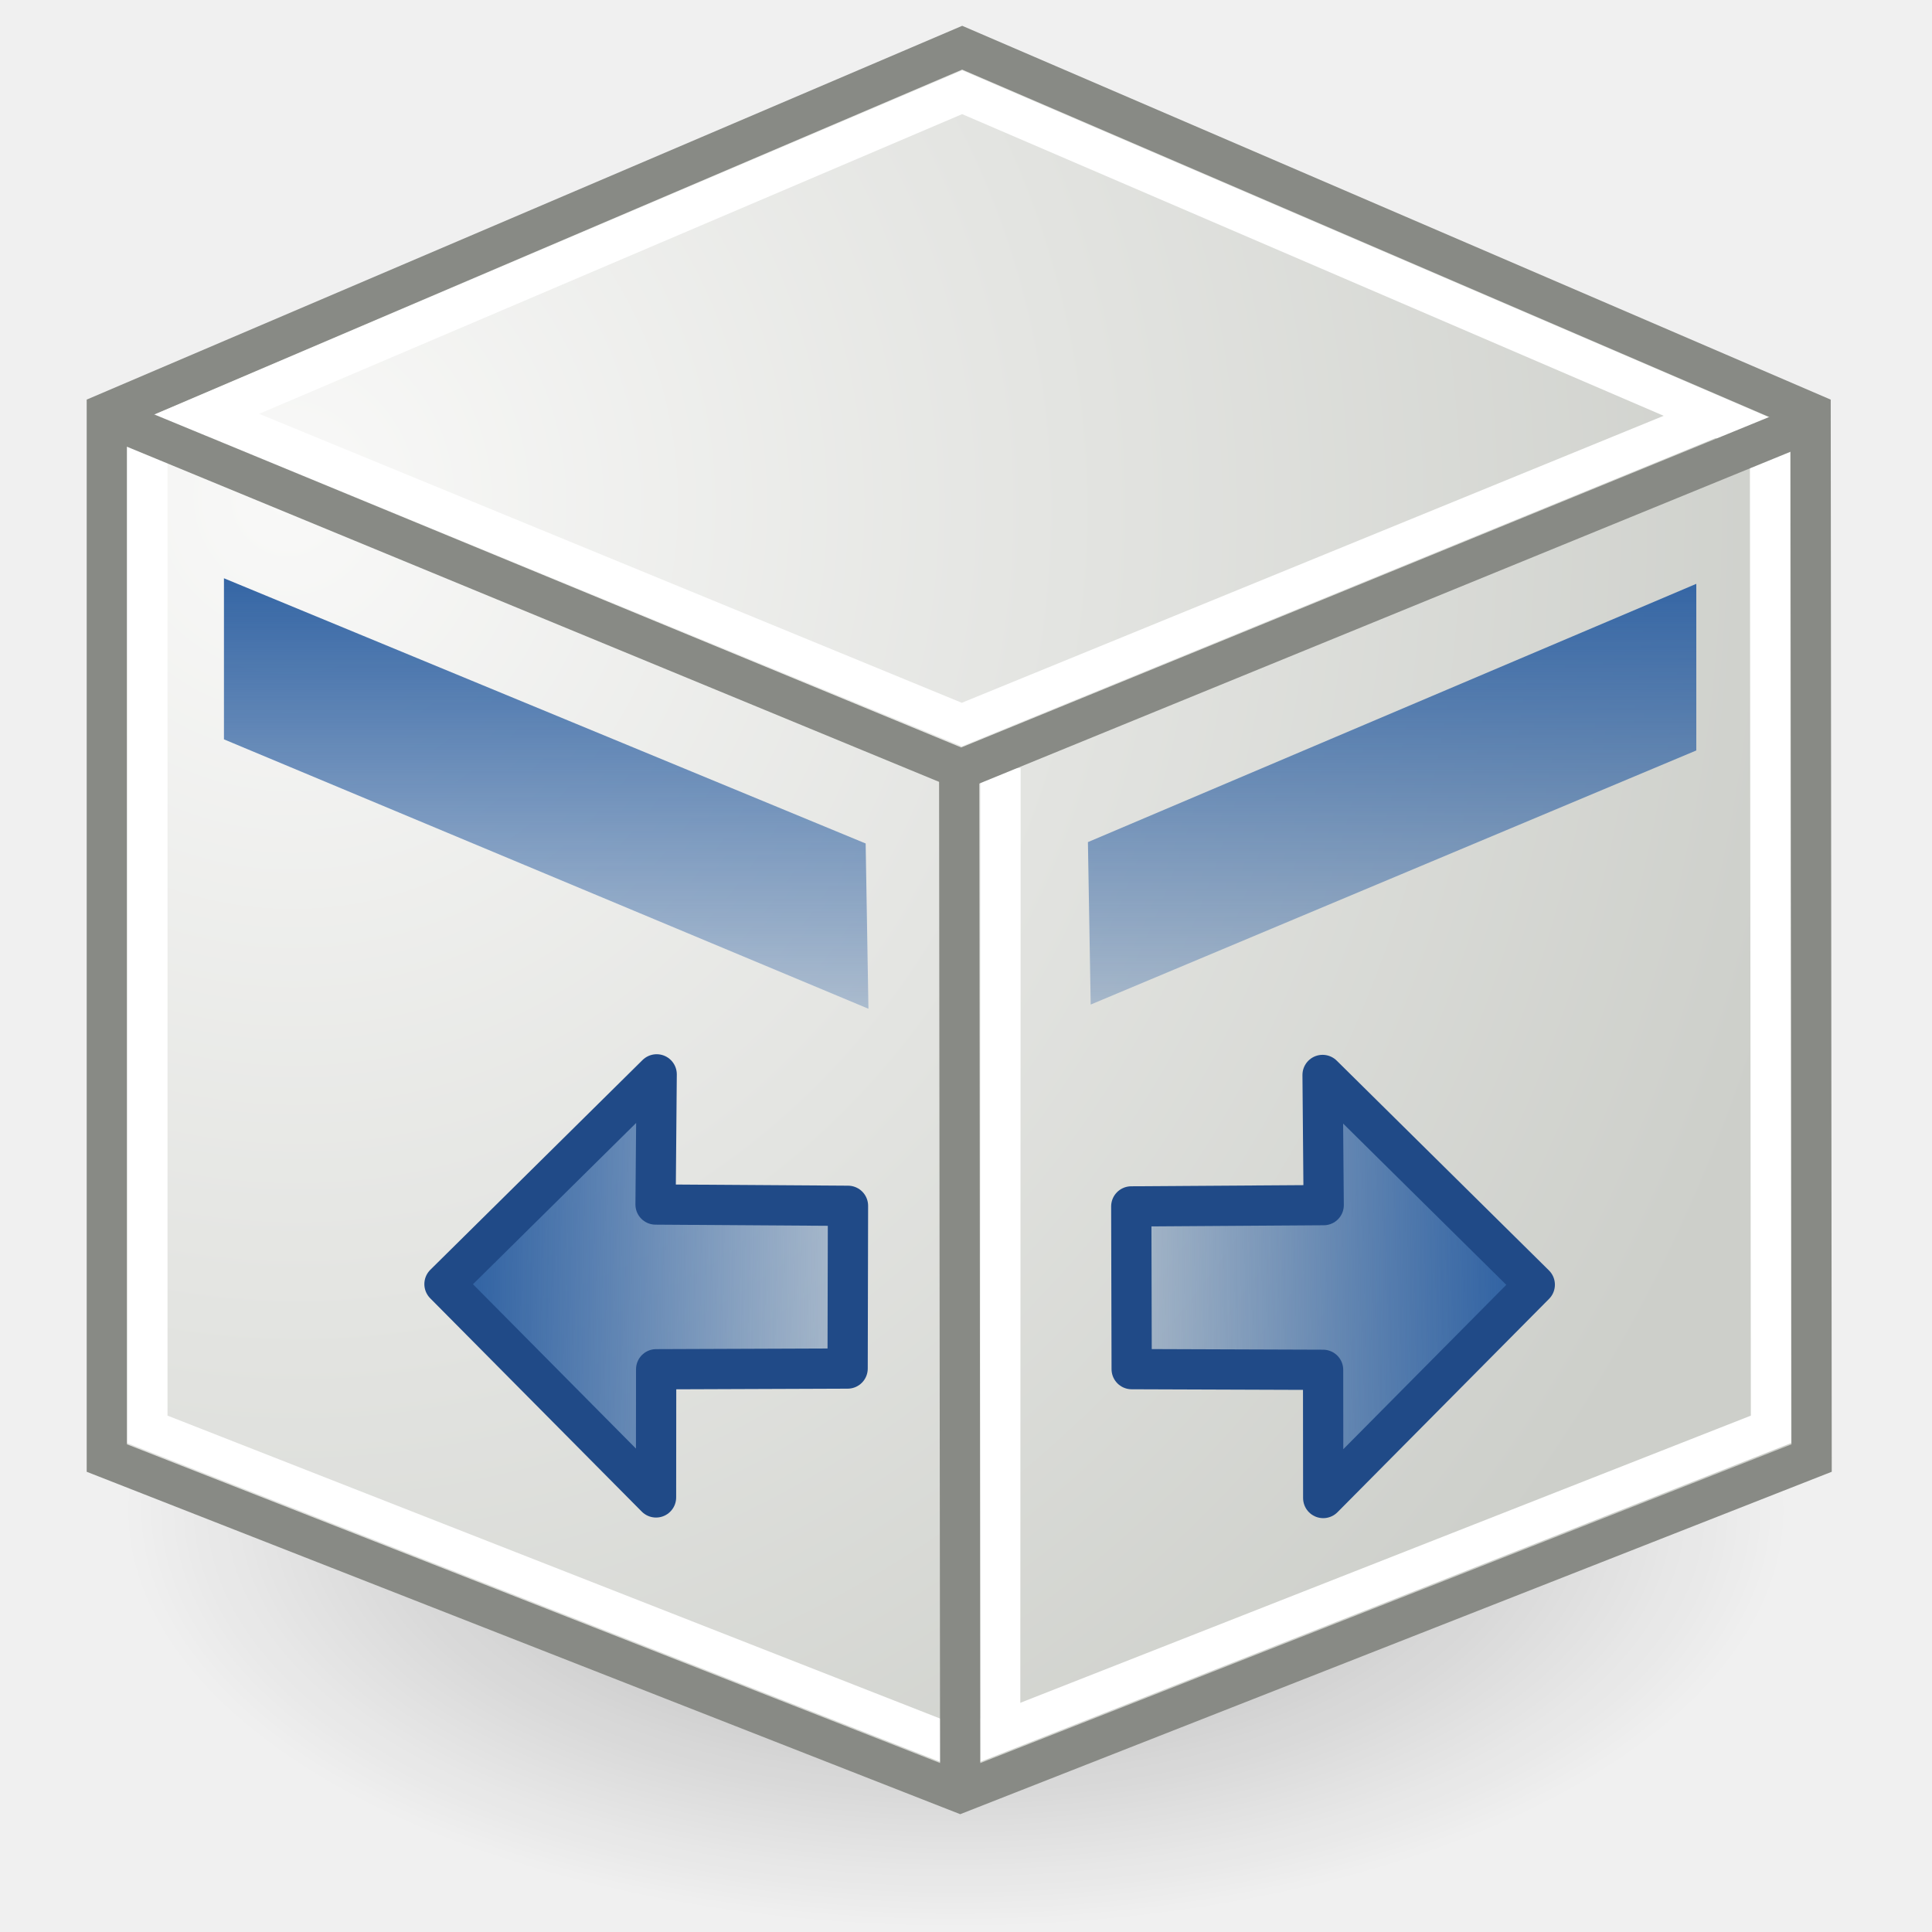
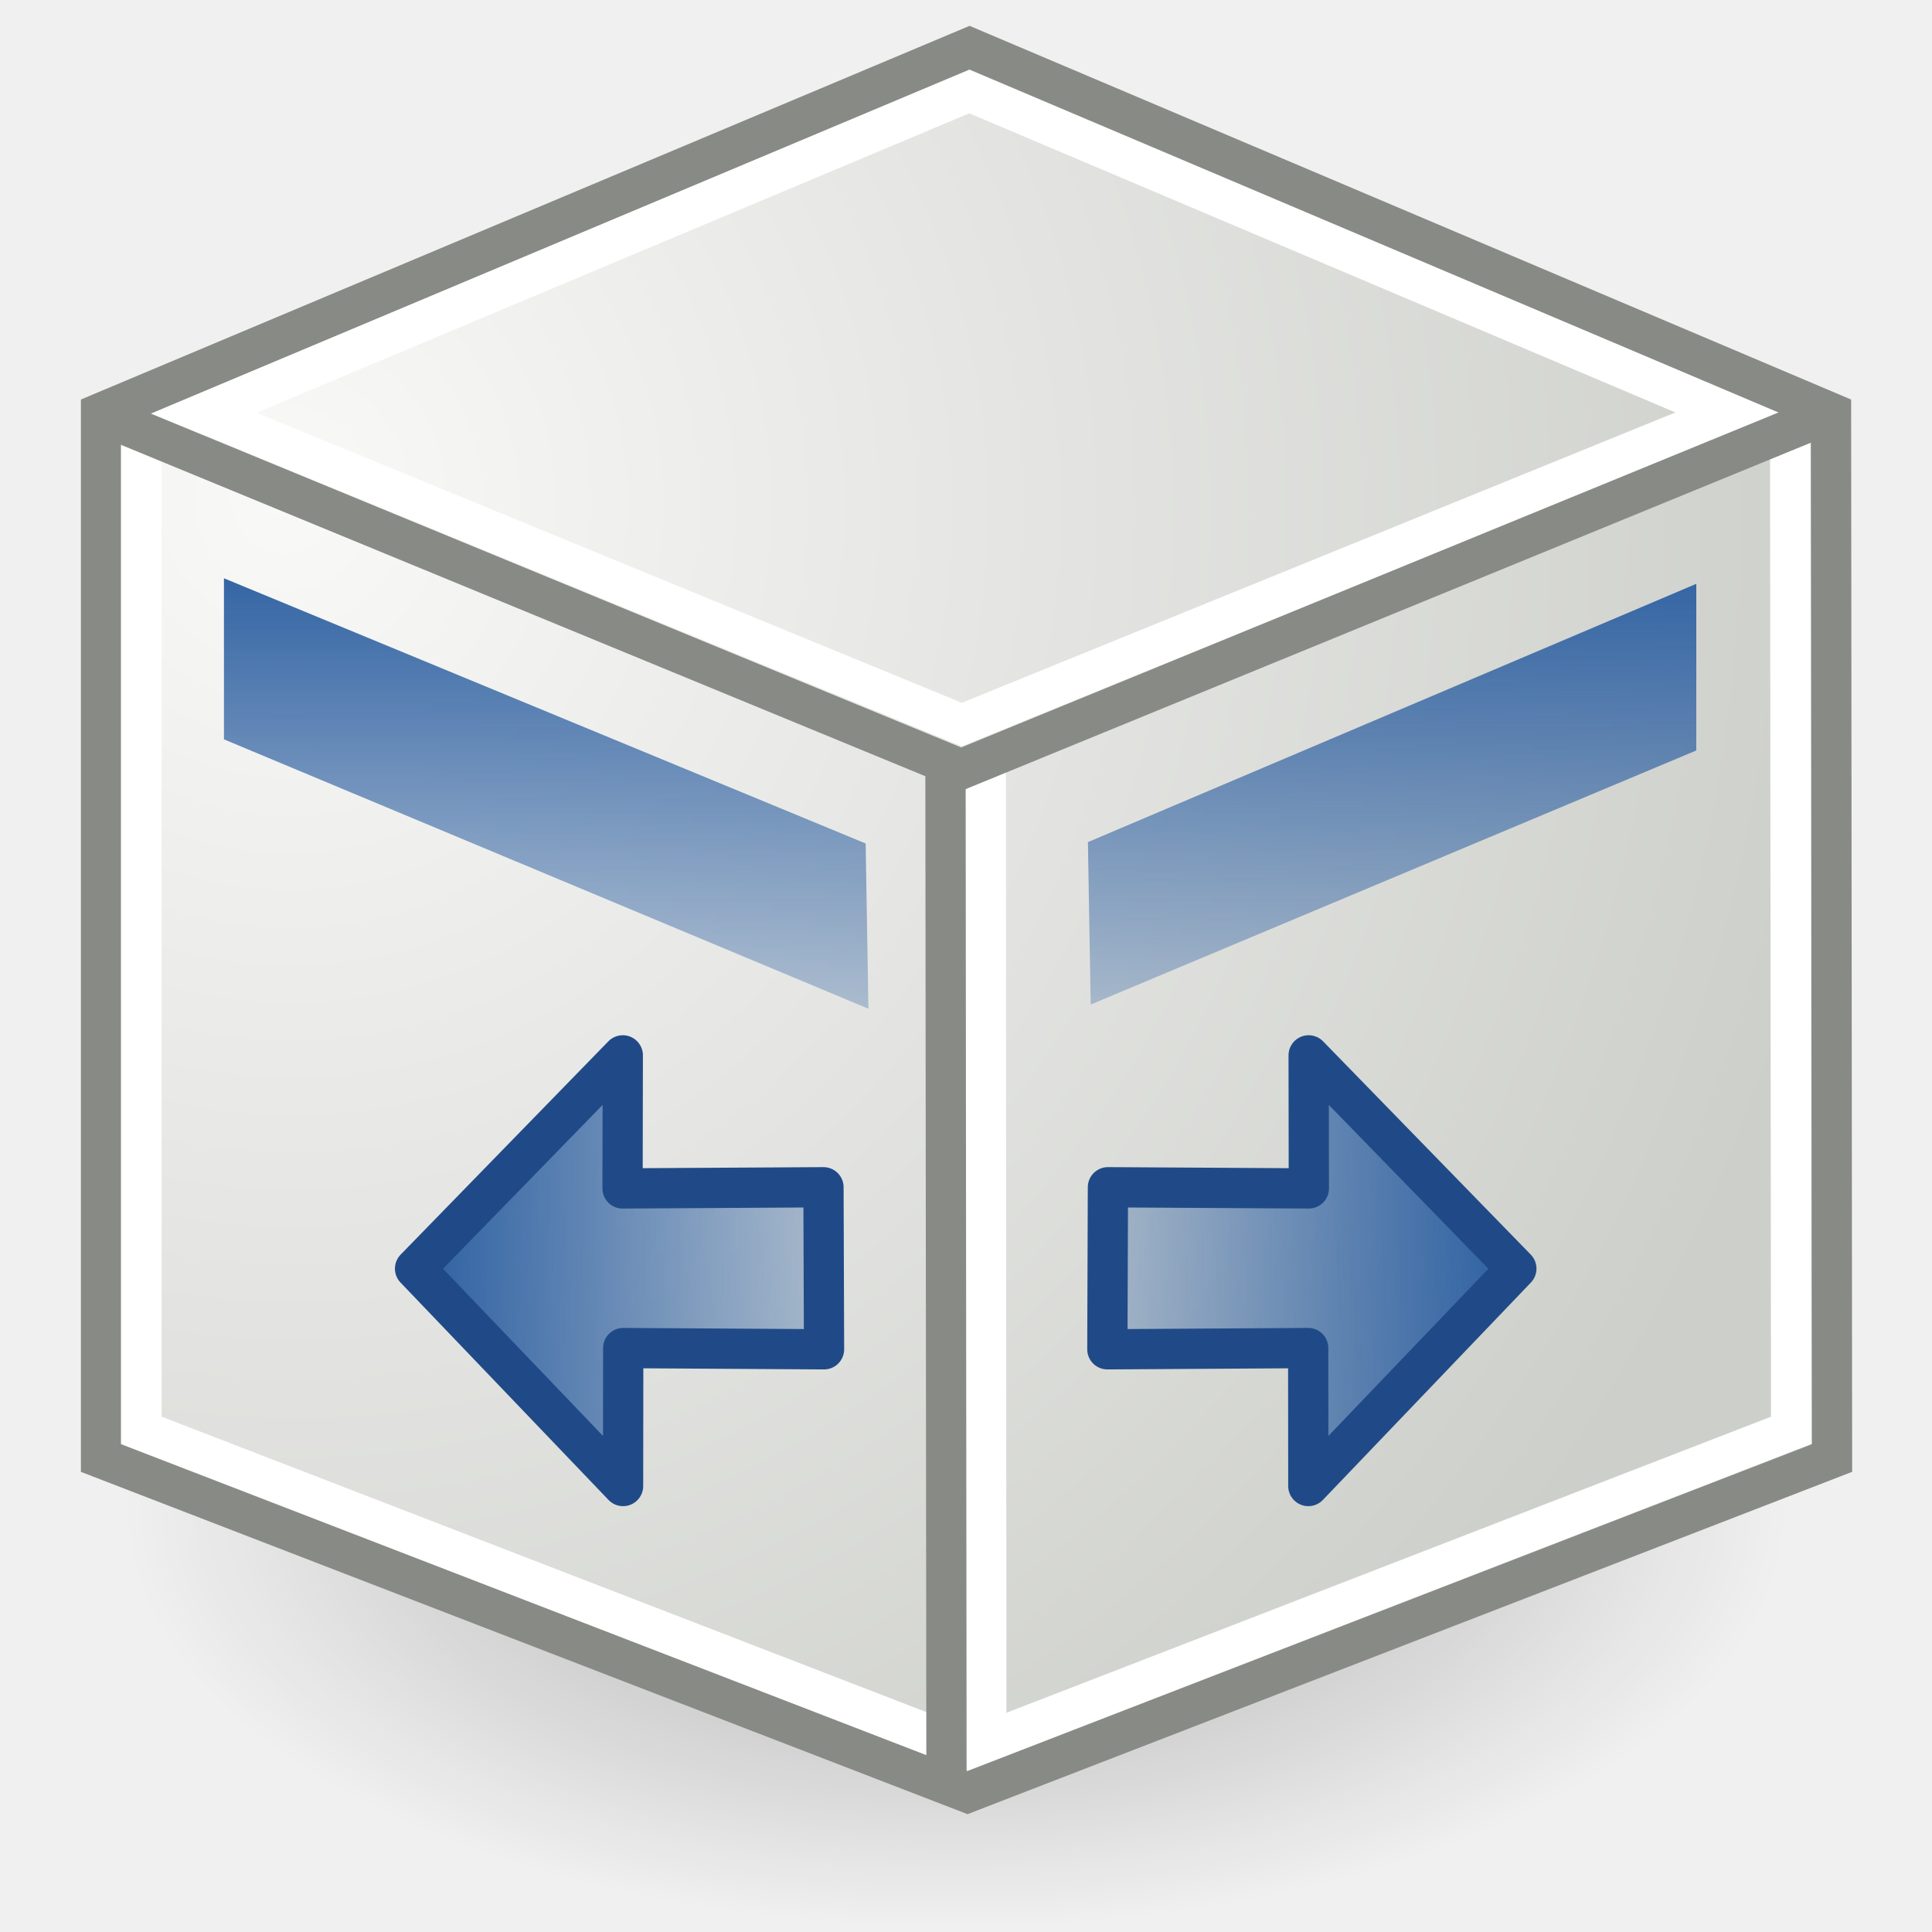
<svg xmlns="http://www.w3.org/2000/svg" xmlns:xlink="http://www.w3.org/1999/xlink" width="48px" height="48px" id="svg11300">
  <defs id="defs3">
    <linearGradient id="linearGradient3153">
      <stop style="stop-color:#f9f9f8;stop-opacity:1;" offset="0" id="stop3155" />
      <stop style="stop-color:#cdcfca;stop-opacity:1;" offset="1" id="stop3157" />
    </linearGradient>
    <linearGradient id="linearGradient6482">
      <stop style="stop-color:#000000;stop-opacity:1;" offset="0" id="stop6484" />
      <stop style="stop-color:#000000;stop-opacity:0;" offset="1" id="stop6486" />
    </linearGradient>
    <radialGradient xlink:href="#linearGradient6482" id="radialGradient6488" cx="13.03" cy="-7.007" fx="13.03" fy="-7.007" r="18.143" gradientTransform="matrix(1,0,0,0.3954545,0,-4.236042)" gradientUnits="userSpaceOnUse" />
    <linearGradient id="linearGradient2338">
      <stop id="stop2340" offset="0" style="stop-color:#3465a4;stop-opacity:1" />
      <stop id="stop2342" offset="1" style="stop-color:#3465a4;stop-opacity:0" />
    </linearGradient>
    <linearGradient xlink:href="#linearGradient2338" id="linearGradient12425" x1="23.188" y1="33.688" x2="23.188" y2="19.278" gradientUnits="userSpaceOnUse" gradientTransform="matrix(1.104289,0,0,-1.103987,-1.751846,51.55719)" />
-     <radialGradient xlink:href="#linearGradient3153" id="radialGradient3159" cx="8.042" cy="13.534" fx="8.042" fy="13.534" r="19.677" gradientTransform="matrix(0.2937957,2.05881,-1.95372,0.2786465,31.20826,-7.955566)" gradientUnits="userSpaceOnUse" />
+     <radialGradient xlink:href="#linearGradient3153" id="radialGradient3159" cx="8.042" cy="13.534" fx="8.042" fy="13.534" r="19.677" gradientTransform="matrix(0.2983058,2.05881,-1.983712,0.2786465,31.5033,-7.955566)" gradientUnits="userSpaceOnUse" />
    <linearGradient id="linearGradient4138">
      <stop style="stop-color:#3465a4;stop-opacity:1;" offset="0" id="stop4140" />
      <stop style="stop-color:#3465a4;stop-opacity:0;" offset="1" id="stop4142" />
    </linearGradient>
    <linearGradient xlink:href="#linearGradient4138" id="linearGradient2532" gradientUnits="userSpaceOnUse" gradientTransform="matrix(1.4021416e-2,-0.9847991,0.9676657,1.3788269e-2,-1.396214,54.30982)" x1="22.958" y1="13.434" x2="22.958" y2="27.138" />
    <linearGradient xlink:href="#linearGradient4138" id="linearGradient2614" gradientUnits="userSpaceOnUse" gradientTransform="matrix(-1.4021416e-2,-0.9847991,-0.9676657,1.3788269e-2,50.57054,54.32455)" x1="22.958" y1="13.434" x2="22.958" y2="27.138" />
+     <linearGradient y2="27.138" x2="22.958" y1="13.434" x1="22.958" gradientTransform="matrix(-1.9213696e-2,-1.268606,-1.326003,1.7761882e-2,72.92028,64.86445)" gradientUnits="userSpaceOnUse" id="linearGradient8142" xlink:href="#linearGradient4138" />
+     <linearGradient y2="27.138" x2="22.958" y1="13.434" x1="22.958" gradientTransform="matrix(1.9213696e-2,-1.268606,1.326003,1.7761882e-2,-7.927291,64.86445)" gradientUnits="userSpaceOnUse" id="linearGradient5107" xlink:href="#linearGradient4138" />
+     <linearGradient gradientTransform="matrix(1.021696,0,0,0.9010632,2.7120316e-3,6.369053)" gradientUnits="userSpaceOnUse" y2="34" x2="30.625" y1="64.375" x1="30.625" id="linearGradient4279" xlink:href="#linearGradient4273" />
+     <linearGradient y2="13.409" x2="9.5" y1="16.264" x1="9.5" gradientTransform="matrix(0.8425903,0,0,0.8160498,48.50954,6.683869)" gradientUnits="userSpaceOnUse" id="linearGradient2914" xlink:href="#linearGradient3690" />
+     <linearGradient y2="12.403" x2="23.069" y1="6.799" x1="23.069" gradientTransform="matrix(0.836037,0,0,0.8633834,48.69286,6.422803)" gradientUnits="userSpaceOnUse" id="linearGradient2912" xlink:href="#linearGradient3674" />
+     <linearGradient y2="19.539" x2="24.926" y1="40" x1="24.926" gradientTransform="matrix(0.8383588,0,0,0.7944062,48.67312,7.390577)" gradientUnits="userSpaceOnUse" id="linearGradient2909" xlink:href="#linearGradient2781" />
+     <radialGradient r="2.172" fy="-12.203" fx="51.438" cy="-12.203" cx="51.438" gradientTransform="matrix(-1.957639,-9.2540676e-8,-1.2888861e-7,1.456579,110.0178,62.73803)" gradientUnits="userSpaceOnUse" id="radialGradient2907" xlink:href="#linearGradient51765" />
+     <radialGradient r="2.172" fy="-12.203" fx="51.438" cy="-12.203" cx="51.438" gradientTransform="matrix(1.957639,-8.146468e-7,6.6614241e-7,1.456579,-59.01756,62.73807)" gradientUnits="userSpaceOnUse" id="radialGradient2905" xlink:href="#linearGradient51765" />
+     <linearGradient y2="-5.563" x2="32.085" y1="-14.402" x1="32.085" gradientTransform="matrix(0.9788196,0,0,0.7154223,-8.500802,52.11272)" gradientUnits="userSpaceOnUse" id="linearGradient2903" xlink:href="#linearGradient47870" />
+     <linearGradient y2="13.409" x2="9.5" y1="16.264" x1="9.5" gradientTransform="matrix(0.8367623,0,0,0.8160498,48.56732,6.683869)" gradientUnits="userSpaceOnUse" id="linearGradient2847" xlink:href="#linearGradient3690" />
+     <linearGradient y2="12.403" x2="23.069" y1="6.799" x1="23.069" gradientTransform="matrix(0.8316723,0,0,0.8633834,48.72996,6.422803)" gradientUnits="userSpaceOnUse" id="linearGradient2845" xlink:href="#linearGradient3674" />
+     <linearGradient y2="19.539" x2="24.926" y1="40" x1="24.926" gradientTransform="matrix(0.8316588,0,0,0.7944062,48.73007,7.390577)" gradientUnits="userSpaceOnUse" id="linearGradient2843" xlink:href="#linearGradient2781" />
+     <radialGradient r="2.172" fy="-12.203" fx="51.438" cy="-12.203" cx="51.438" gradientTransform="matrix(-1.957639,-9.2540676e-8,-1.2888861e-7,1.456579,110.0178,62.73803)" gradientUnits="userSpaceOnUse" id="radialGradient2841" xlink:href="#linearGradient51765" />
+     <radialGradient r="2.172" fy="-12.203" fx="51.438" cy="-12.203" cx="51.438" gradientTransform="matrix(1.957639,-8.146468e-7,6.6614241e-7,1.456579,-59.01756,62.73807)" gradientUnits="userSpaceOnUse" id="radialGradient2839" xlink:href="#linearGradient51765" />
+     <linearGradient y2="-5.563" x2="32.085" y1="-14.402" x1="32.085" gradientTransform="matrix(0.9788196,0,0,0.7154223,-8.500802,52.11272)" gradientUnits="userSpaceOnUse" id="linearGradient2837" xlink:href="#linearGradient47870" />
+     <radialGradient r="2.172" fy="-12.203" fx="51.438" cy="-12.203" cx="51.438" gradientTransform="matrix(-1.957639,-9.2540676e-8,-1.2888861e-7,1.456579,110.0178,62.73803)" gradientUnits="userSpaceOnUse" id="radialGradient2745" xlink:href="#linearGradient51765" />
+     <radialGradient r="2.172" fy="-12.203" fx="51.438" cy="-12.203" cx="51.438" gradientTransform="matrix(1.957639,-8.146468e-7,6.6614241e-7,1.456579,-59.01756,62.73807)" gradientUnits="userSpaceOnUse" id="radialGradient2743" xlink:href="#linearGradient51765" />
+     <linearGradient y2="-5.563" x2="32.085" y1="-14.402" x1="32.085" gradientTransform="matrix(0.9788196,0,0,0.7154223,-8.500802,52.11272)" gradientUnits="userSpaceOnUse" id="linearGradient2741" xlink:href="#linearGradient47870" />
+     <linearGradient y2="19.539" x2="24.926" y1="40" x1="24.926" gradientTransform="matrix(0.834951,0,0,0.7929459,11.23793,6.403718)" gradientUnits="userSpaceOnUse" id="linearGradient2735" xlink:href="#linearGradient2781" />
+     <linearGradient y2="12.403" x2="23.069" y1="6.799" x1="23.069" gradientTransform="matrix(0.834951,0,0,0.8633834,11.23793,5.422803)" gradientUnits="userSpaceOnUse" id="linearGradient2732" xlink:href="#linearGradient3674" />
+     <linearGradient y2="13.409" x2="9.5" y1="16.264" x1="9.5" gradientTransform="matrix(0.8526899,0,0,0.825986,10.86609,5.463514)" gradientUnits="userSpaceOnUse" id="linearGradient2729" xlink:href="#linearGradient3690" />
+     <linearGradient id="linearGradient3690">
+       <stop offset="0" style="stop-color:#ffffff;stop-opacity:1" id="stop3692" />
+       <stop offset="1" style="stop-color:#ffffff;stop-opacity:0.469" id="stop3694" />
+     </linearGradient>
+     <linearGradient id="linearGradient3674">
+       <stop offset="0" style="stop-color:#3465a4;stop-opacity:1" id="stop3676" />
+       <stop offset="1" style="stop-color:#729fcf;stop-opacity:1" id="stop3678" />
+     </linearGradient>
+     <linearGradient id="linearGradient2781">
+       <stop offset="0" style="stop-color:#d3d7cf;stop-opacity:1" id="stop2783" />
+       <stop offset="1" style="stop-color:#eeeeec;stop-opacity:1" id="stop2785" />
+     </linearGradient>
+     <linearGradient id="linearGradient51765">
+       <stop offset="0" style="stop-color:#000000;stop-opacity:1" id="stop51767" />
+       <stop offset="1" style="stop-color:#000000;stop-opacity:0" id="stop51769" />
+     </linearGradient>
+     <linearGradient id="linearGradient47870">
+       <stop offset="0" style="stop-color:#000000;stop-opacity:0" id="stop47872" />
+       <stop offset="0.5" style="stop-color:#000000;stop-opacity:1" id="stop47878" />
+       <stop offset="1" style="stop-color:#000000;stop-opacity:0" id="stop47874" />
+     </linearGradient>
+     <linearGradient id="linearGradient4273">
+       <stop id="stop4275" offset="0" style="stop-color:#d3d7cf;stop-opacity:1" />
+       <stop id="stop4277" offset="1" style="stop-color:#000000;stop-opacity:1" />
+     </linearGradient>
+     <linearGradient xlink:href="#linearGradient4138" id="linearGradient8035" gradientUnits="userSpaceOnUse" gradientTransform="matrix(-1.5012324e-2,-0.9921848,-1.036052,1.3891675e-2,51.28511,54.11808)" x1="22.958" y1="13.434" x2="22.958" y2="27.138" />
+     <linearGradient xlink:href="#linearGradient4138" id="linearGradient8038" gradientUnits="userSpaceOnUse" gradientTransform="matrix(1.9213696e-2,-1.268606,1.326003,1.7761882e-2,-81.71982,49.89795)" x1="22.958" y1="13.434" x2="22.958" y2="27.138" />
+     <linearGradient xlink:href="#linearGradient4273" id="linearGradient8065" gradientUnits="userSpaceOnUse" gradientTransform="matrix(1.021696,0,0,0.9010632,-73.78981,-8.597444)" x1="30.625" y1="64.375" x2="30.625" y2="34" />
+     <linearGradient xlink:href="#linearGradient4138" id="linearGradient8069" gradientUnits="userSpaceOnUse" gradientTransform="matrix(1.9213696e-2,-1.268606,1.326003,1.7761882e-2,-8.909256,59.89027)" x1="22.958" y1="13.434" x2="22.958" y2="27.138" />
+     <linearGradient xlink:href="#linearGradient4138" id="linearGradient8075" gradientUnits="userSpaceOnUse" gradientTransform="matrix(1.5012324e-2,-0.9921848,1.036052,1.3891675e-2,-3.299829,54.11808)" x1="22.958" y1="13.434" x2="22.958" y2="27.138" />
  </defs>
  <g id="layer1">
    <path style="opacity:0.3;fill:url(#radialGradient6488);fill-opacity:1;fill-rule:evenodd;stroke:none;stroke-width:1;stroke-linecap:round;stroke-linejoin:round;stroke-miterlimit:4;stroke-dasharray:none;stroke-dashoffset:0;stroke-opacity:1" id="path5511" d="M 31.173 -7.007 A 18.143 7.175 0 1 1  -5.113,-7.007 A 18.143 7.175 0 1 1  31.173 -7.007 z" transform="matrix(1.139425,0,0,1.445501,8.901257,47.65406)" />
-     <path style="fill:url(#radialGradient3159);fill-opacity:1;fill-rule:evenodd;stroke:#888a85;stroke-width:1;stroke-linecap:butt;stroke-linejoin:miter;stroke-miterlimit:4;stroke-dasharray:none;stroke-dashoffset:0;stroke-opacity:1" d="M 23.905,1.185 L 2.654,10.258 L 2.654,36.225 L 23.856,44.536 L 45.009,36.225 L 44.984,10.258 L 23.905,1.185 z " id="rect2370" />
+     <path style="fill:url(#radialGradient3159);fill-opacity:1;fill-rule:evenodd;stroke:#888a85;stroke-width:1;stroke-linecap:butt;stroke-linejoin:miter;stroke-miterlimit:4;stroke-dasharray:none;stroke-dashoffset:0;stroke-opacity:1" d="M 24.088,1.185 L 2.51,10.258 L 2.51,36.225 L 24.038,44.536 L 45.516,36.225 L 45.491,10.258 L 24.088,1.185 z" id="rect2370" />
    <path style="fill:url(#linearGradient12425);fill-opacity:1;fill-rule:evenodd;stroke:none;stroke-width:1px;stroke-linecap:butt;stroke-linejoin:miter;stroke-opacity:1" d="M 5.564,14.367 L 5.564,18.369 L 21.576,25.062 L 21.507,20.956 L 5.564,14.367 z M 42.144,14.505 L 27.029,20.922 L 27.098,24.958 L 42.144,18.645 L 42.144,14.505 z " id="path11448" />
-     <path id="path18255" d="M 24.858,19.084 L 24.849,43.207" style="fill:none;fill-rule:evenodd;stroke:#ffffff;stroke-width:1;stroke-linecap:butt;stroke-linejoin:miter;stroke-miterlimit:4;stroke-dasharray:none;stroke-opacity:1" />
-     <path style="fill:none;fill-opacity:1;fill-rule:evenodd;stroke:#ffffff;stroke-width:1.271;stroke-linecap:butt;stroke-linejoin:miter;stroke-miterlimit:4;stroke-dasharray:none;stroke-dashoffset:0;stroke-opacity:1" id="path8463" d="M 128.531,-61.562 L 102.812,-50.594 L 102.812,-19.344 L 128.469,-9.281 L 154.062,-19.344 L 154.031,-50.594 L 128.531,-61.562 z " transform="matrix(0.7870843,0,0,0.7868689,-77.25995,50.73286)" />
-     <path style="fill:none;fill-rule:evenodd;stroke:#888a85;stroke-width:1;stroke-linecap:butt;stroke-linejoin:miter;stroke-miterlimit:4;stroke-dasharray:none;stroke-opacity:1" d="M 23.831,18.963 L 23.856,44.286" id="path9436" />
-     <path id="path17284" d="M 5.142,10.289 L 23.895,18.001 L 42.482,10.401" style="fill:none;fill-rule:evenodd;stroke:#ffffff;stroke-width:1;stroke-linecap:butt;stroke-linejoin:miter;stroke-miterlimit:4;stroke-dasharray:none;stroke-opacity:1" />
-     <path style="fill:none;fill-rule:evenodd;stroke:#888a85;stroke-width:1;stroke-linecap:butt;stroke-linejoin:miter;stroke-miterlimit:4;stroke-dasharray:none;stroke-opacity:1" d="M 3.087,10.53 L 23.88,19.111 L 44.828,10.543" id="path8465" />
-     <path id="path2207" d="M 11.043,31.903 L 16.299,37.203 L 16.302,34.019 L 21.059,34.001 L 21.068,29.958 L 16.287,29.926 L 16.315,26.692 L 11.043,31.903 z " style="color:#000000;fill:url(#linearGradient2532);fill-opacity:1;fill-rule:evenodd;stroke:#204a87;stroke-width:1;stroke-linecap:round;stroke-linejoin:round;marker:none;marker-start:none;marker-mid:none;marker-end:none;stroke-miterlimit:4;stroke-dasharray:none;stroke-dashoffset:0;stroke-opacity:1;visibility:visible;display:inline;overflow:visible" />
-     <path style="color:#000000;fill:url(#linearGradient2614);fill-opacity:1;fill-rule:evenodd;stroke:#204a87;stroke-width:1;stroke-linecap:round;stroke-linejoin:round;marker:none;marker-start:none;marker-mid:none;marker-end:none;stroke-miterlimit:4;stroke-dasharray:none;stroke-dashoffset:0;stroke-opacity:1;visibility:visible;display:inline;overflow:visible" d="M 38.131,31.918 L 32.875,37.218 L 32.872,34.033 L 28.116,34.016 L 28.106,29.973 L 32.887,29.941 L 32.859,26.707 L 38.131,31.918 z " id="path2612" />
+     <path id="path18255" d="M 24.491,19.084 L 24.505,43.207" style="fill:none;fill-rule:evenodd;stroke:#ffffff;stroke-width:1;stroke-linecap:butt;stroke-linejoin:miter;stroke-miterlimit:4;stroke-dasharray:none;stroke-opacity:1" />
+     <path style="fill:none;fill-opacity:1;fill-rule:evenodd;stroke:#ffffff;stroke-width:1.26;stroke-linecap:butt;stroke-linejoin:miter;stroke-miterlimit:4;stroke-dasharray:none;stroke-dashoffset:0;stroke-opacity:1" id="path8463" d="M 128.531,-61.562 L 102.812,-50.594 L 102.812,-19.344 L 128.469,-9.281 L 154.062,-19.344 L 154.031,-50.594 L 128.531,-61.562 z" transform="matrix(0.79987,0,0,0.7878159,-78.72505,50.77492)" />
+     <path style="fill:none;fill-rule:evenodd;stroke:#888a85;stroke-width:1;stroke-linecap:butt;stroke-linejoin:miter;stroke-miterlimit:4;stroke-dasharray:none;stroke-opacity:1" d="M 23.49,18.963 L 23.515,44.286" id="path9436" />
+     <path id="path17284" d="M 5.142,10.289 L 23.895,18.001 L 43.089,10.191" style="fill:none;fill-rule:evenodd;stroke:#ffffff;stroke-width:1;stroke-linecap:butt;stroke-linejoin:miter;stroke-miterlimit:4;stroke-dasharray:none;stroke-opacity:1" />
+     <path style="fill:none;fill-rule:evenodd;stroke:#888a85;stroke-width:1;stroke-linecap:butt;stroke-linejoin:miter;stroke-miterlimit:4;stroke-dasharray:none;stroke-opacity:1" d="M 2.977,10.499 L 23.88,19.111 L 44.971,10.466" id="path8465" />
+     <path style="fill:url(#linearGradient8035);fill-opacity:1;fill-rule:evenodd;stroke:#204a87;stroke-width:1;stroke-linecap:round;stroke-linejoin:round;marker:none;marker-start:none;marker-mid:none;marker-end:none;stroke-miterlimit:4;stroke-dasharray:none;stroke-dashoffset:0;stroke-opacity:1;visibility:visible;display:inline;overflow:visible" d="M 37.673,31.519 L 32.505,36.92 L 32.502,33.492 L 27.512,33.523 L 27.526,29.497 L 32.518,29.526 L 32.513,26.22 L 37.673,31.519 z" id="path8140" />
+     <path id="path8071" d="M 10.312,31.519 L 15.48,36.92 L 15.484,33.492 L 20.473,33.523 L 20.459,29.497 L 15.467,29.526 L 15.473,26.22 L 10.312,31.519 z" style="fill:url(#linearGradient8075);fill-opacity:1;fill-rule:evenodd;stroke:#204a87;stroke-width:1;stroke-linecap:round;stroke-linejoin:round;marker:none;marker-start:none;marker-mid:none;marker-end:none;stroke-miterlimit:4;stroke-dasharray:none;stroke-dashoffset:0;stroke-opacity:1;visibility:visible;display:inline;overflow:visible" />
  </g>
</svg>
